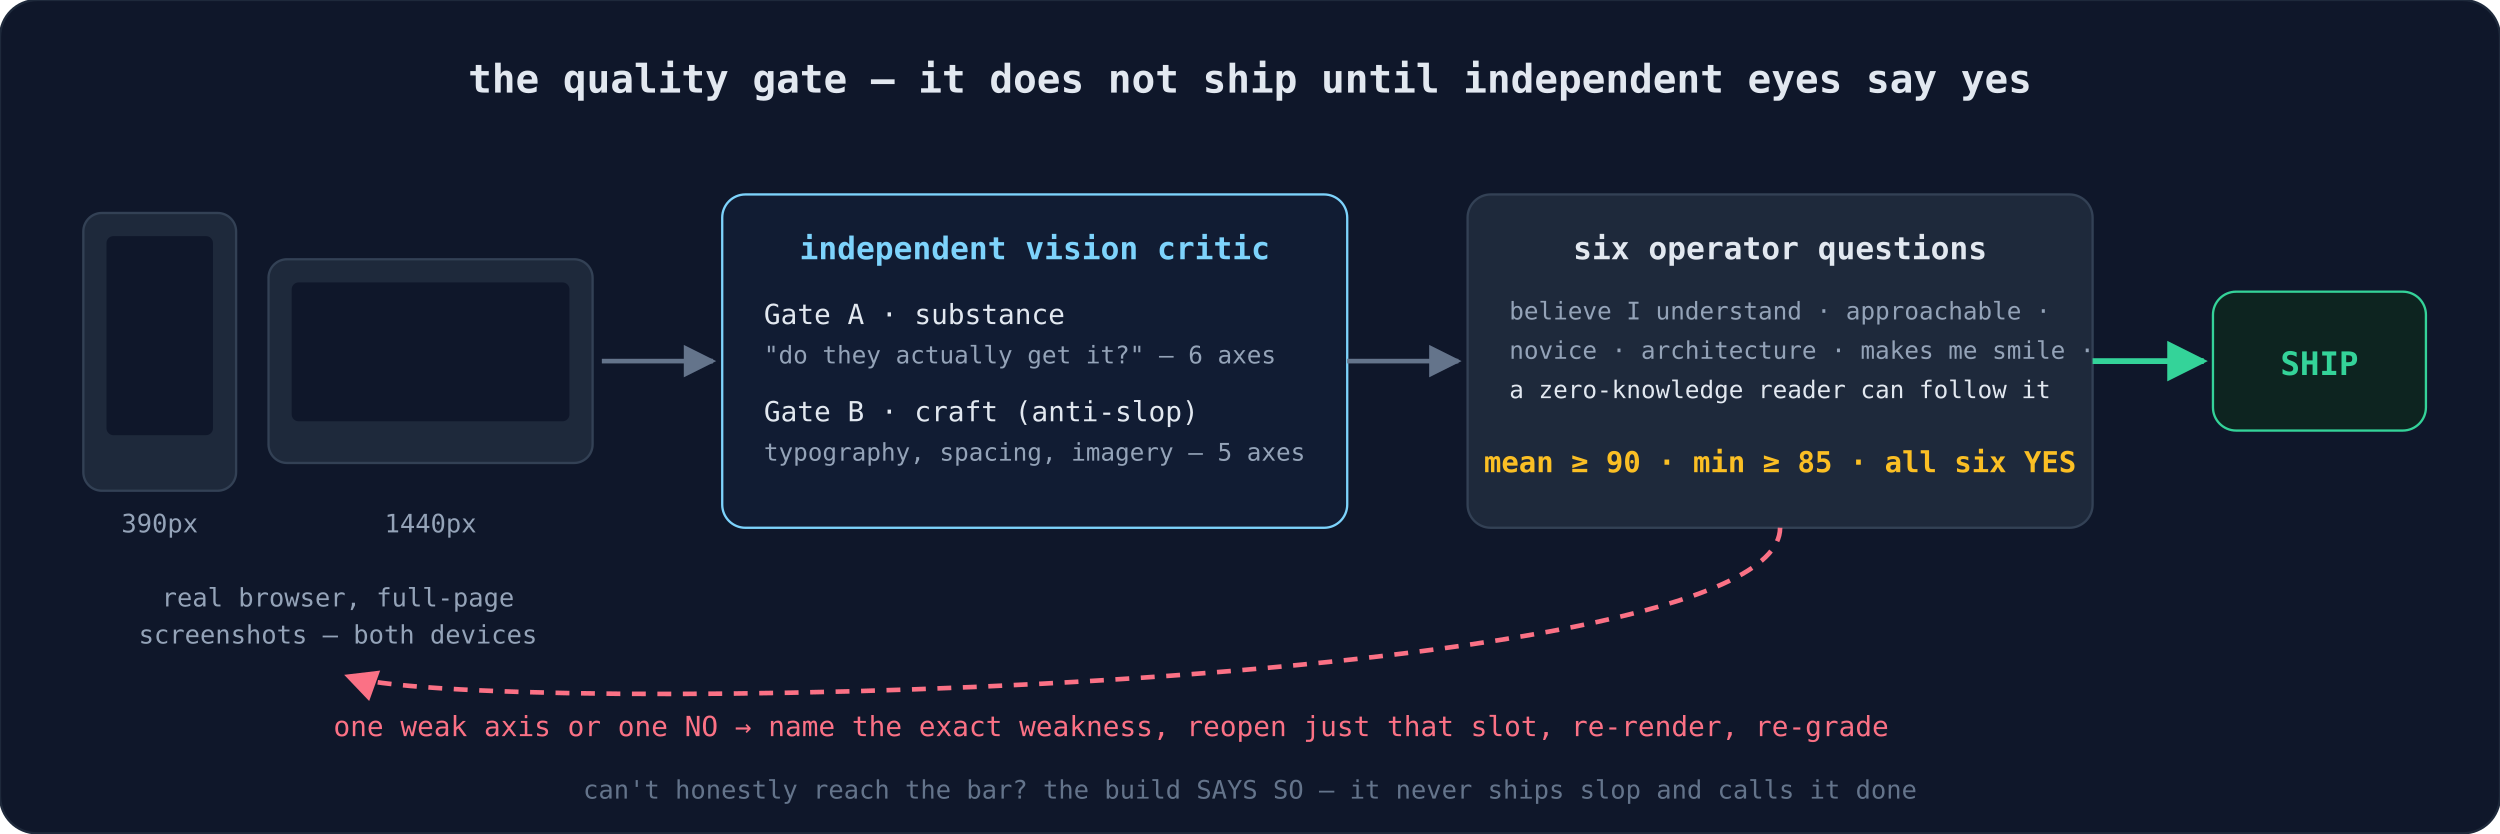
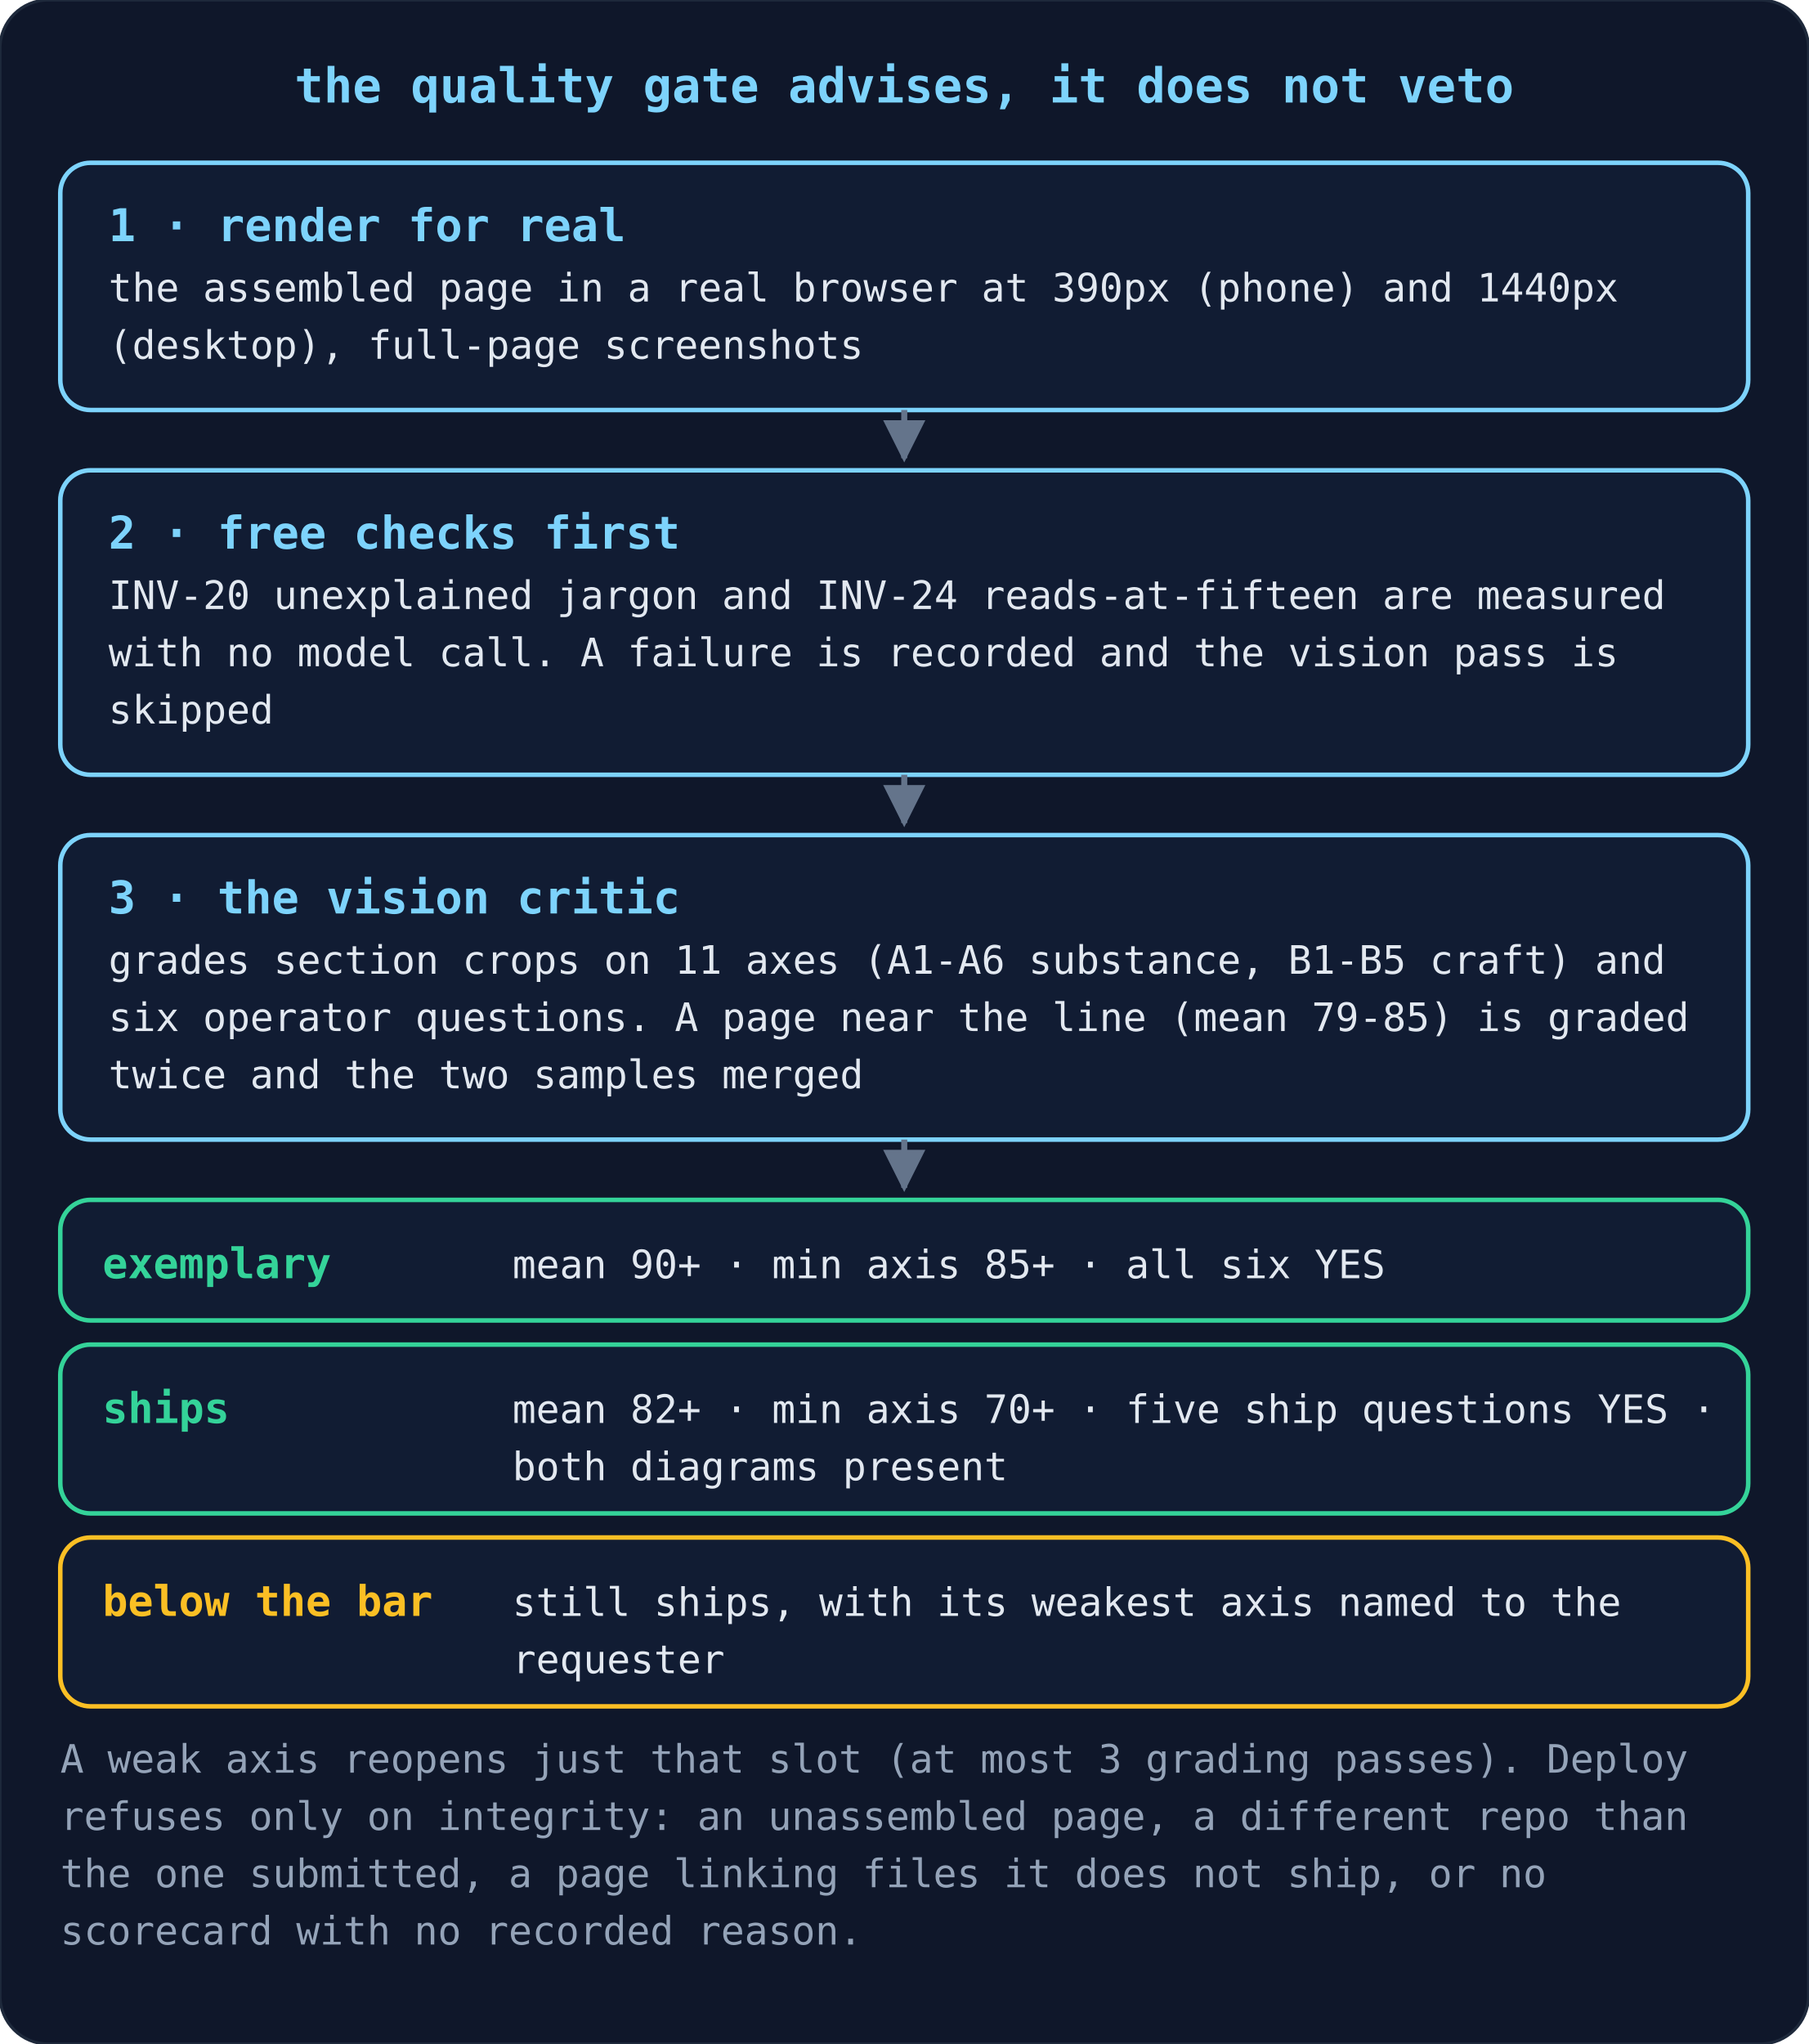
- <svg xmlns="http://www.w3.org/2000/svg" viewBox="0 0 1080 360" font-family="ui-monospace,SFMono-Regular,Menlo,Consolas,monospace">
+ <svg xmlns="http://www.w3.org/2000/svg" viewBox="0 0 600 678" width="600" height="678" role="img" aria-labelledby="gate-t gate-d" font-family="ui-monospace,SFMono-Regular,Menlo,Consolas,monospace">
  <defs>
-     <marker id="arr" viewBox="0 0 10 10" refX="9" refY="5" markerWidth="7" markerHeight="7" orient="auto-start-reverse">
+     <marker id="arr" viewBox="0 0 10 10" refX="9" refY="5" markerWidth="7" markerHeight="7" orient="auto">
      <path d="M0 0 L10 5 L0 10 z" fill="#64748b" />
    </marker>
-     <marker id="arrG" viewBox="0 0 10 10" refX="9" refY="5" markerWidth="7" markerHeight="7" orient="auto-start-reverse">
-       <path d="M0 0 L10 5 L0 10 z" fill="#34d399" />
-     </marker>
-     <marker id="arrR" viewBox="0 0 10 10" refX="9" refY="5" markerWidth="7" markerHeight="7" orient="auto-start-reverse">
-       <path d="M0 0 L10 5 L0 10 z" fill="#fb7185" />
-     </marker>
  </defs>
-   <rect x="0" y="0" width="1080" height="360" rx="16" fill="#0f172a" stroke="#1e293b" />
-   <text x="540" y="40" text-anchor="middle" fill="#e2e8f0" font-size="17" font-weight="bold">the quality gate — it does not ship until independent eyes say yes</text>
-   <rect x="36" y="92" width="66" height="120" rx="8" fill="#1e293b" stroke="#334155" />
-   <rect x="46" y="102" width="46" height="86" rx="3" fill="#0f172a" />
-   <text x="69" y="230" text-anchor="middle" fill="#94a3b8" font-size="11">390px</text>
-   <rect x="116" y="112" width="140" height="88" rx="8" fill="#1e293b" stroke="#334155" />
-   <rect x="126" y="122" width="120" height="60" rx="3" fill="#0f172a" />
-   <text x="186" y="230" text-anchor="middle" fill="#94a3b8" font-size="11">1440px</text>
-   <text x="146" y="262" text-anchor="middle" fill="#94a3b8" font-size="11">real browser, full-page</text>
-   <text x="146" y="278" text-anchor="middle" fill="#94a3b8" font-size="11">screenshots — both devices</text>
-   <line x1="260" y1="156" x2="308" y2="156" stroke="#64748b" stroke-width="2" marker-end="url(#arr)" />
-   <rect x="312" y="84" width="270" height="144" rx="10" fill="#111c33" stroke="#7dd3fc" />
-   <text x="447" y="112" text-anchor="middle" fill="#7dd3fc" font-size="13.5" font-weight="bold">independent vision critic</text>
-   <text x="330" y="140" fill="#e2e8f0" font-size="12">Gate A · substance</text>
-   <text x="330" y="157" fill="#94a3b8" font-size="10.5">"do they actually get it?" — 6 axes</text>
-   <text x="330" y="182" fill="#e2e8f0" font-size="12">Gate B · craft (anti-slop)</text>
-   <text x="330" y="199" fill="#94a3b8" font-size="10.5">typography, spacing, imagery — 5 axes</text>
-   <line x1="582" y1="156" x2="630" y2="156" stroke="#64748b" stroke-width="2" marker-end="url(#arr)" />
-   <rect x="634" y="84" width="270" height="144" rx="10" fill="#1e293b" stroke="#334155" />
-   <text x="769" y="112" text-anchor="middle" fill="#e2e8f0" font-size="13.5" font-weight="bold">six operator questions</text>
-   <text x="652" y="138" fill="#94a3b8" font-size="10.5">believe I understand · approachable ·</text>
-   <text x="652" y="155" fill="#94a3b8" font-size="10.5">novice · architecture · makes me smile ·</text>
-   <text x="652" y="172" fill="#e2e8f0" font-size="10.5">a zero-knowledge reader can follow it</text>
-   <text x="769" y="204" text-anchor="middle" fill="#fbbf24" font-size="12.5" font-weight="bold">mean ≥ 90 · min ≥ 85 · all six YES</text>
-   <line x1="904" y1="156" x2="952" y2="156" stroke="#34d399" stroke-width="2.5" marker-end="url(#arrG)" />
-   <rect x="956" y="126" width="92" height="60" rx="10" fill="#0d2420" stroke="#34d399" />
-   <text x="1002" y="162" text-anchor="middle" fill="#34d399" font-size="14" font-weight="bold">SHIP</text>
-   <path d="M 769 228 C 769 300, 200 310, 150 292" fill="none" stroke="#fb7185" stroke-width="2" stroke-dasharray="6 5" marker-end="url(#arrR)" />
-   <text x="480" y="318" text-anchor="middle" fill="#fb7185" font-size="12">one weak axis or one NO → name the exact weakness, reopen just that slot, re-render, re-grade</text>
-   <text x="540" y="345" text-anchor="middle" fill="#64748b" font-size="11">can't honestly reach the bar? the build SAYS SO — it never ships slop and calls it done</text>
+   <rect x="0" y="0" width="600" height="678" rx="16" fill="#0f172a" stroke="#1e293b" />
+   <text x="300" y="34" fill="#7dd3fc" font-size="16" font-weight="bold" text-anchor="middle">the quality gate advises, it does not veto</text>
+   <rect x="20" y="54" width="560" height="82" rx="10" fill="#111c33" stroke="#7dd3fc" stroke-width="1.5" />
+   <text x="36" y="80" fill="#7dd3fc" font-size="15" font-weight="bold">1 · render for real</text>
+   <text x="36" y="100" fill="#e2e8f0" font-size="13">the assembled page in a real browser at 390px (phone) and 1440px</text>
+   <text x="36" y="119" fill="#e2e8f0" font-size="13">(desktop), full-page screenshots</text>
+   <line x1="300" y1="136" x2="300" y2="152" stroke="#64748b" stroke-width="2" marker-end="url(#arr)" />
+   <rect x="20" y="156" width="560" height="101" rx="10" fill="#111c33" stroke="#7dd3fc" stroke-width="1.5" />
+   <text x="36" y="182" fill="#7dd3fc" font-size="15" font-weight="bold">2 · free checks first</text>
+   <text x="36" y="202" fill="#e2e8f0" font-size="13">INV-20 unexplained jargon and INV-24 reads-at-fifteen are measured</text>
+   <text x="36" y="221" fill="#e2e8f0" font-size="13">with no model call. A failure is recorded and the vision pass is</text>
+   <text x="36" y="240" fill="#e2e8f0" font-size="13">skipped</text>
+   <line x1="300" y1="257" x2="300" y2="273" stroke="#64748b" stroke-width="2" marker-end="url(#arr)" />
+   <rect x="20" y="277" width="560" height="101" rx="10" fill="#111c33" stroke="#7dd3fc" stroke-width="1.5" />
+   <text x="36" y="303" fill="#7dd3fc" font-size="15" font-weight="bold">3 · the vision critic</text>
+   <text x="36" y="323" fill="#e2e8f0" font-size="13">grades section crops on 11 axes (A1-A6 substance, B1-B5 craft) and</text>
+   <text x="36" y="342" fill="#e2e8f0" font-size="13">six operator questions. A page near the line (mean 79-85) is graded</text>
+   <text x="36" y="361" fill="#e2e8f0" font-size="13">twice and the two samples merged</text>
+   <line x1="300" y1="378" x2="300" y2="394" stroke="#64748b" stroke-width="2" marker-end="url(#arr)" />
+   <rect x="20" y="398" width="560" height="40" rx="10" fill="#111c33" stroke="#34d399" stroke-width="1.5" />
+   <text x="34" y="424" fill="#34d399" font-size="14" font-weight="bold">exemplary</text>
+   <text x="170" y="424" fill="#e2e8f0" font-size="13">mean 90+ · min axis 85+ · all six YES</text>
+   <rect x="20" y="446" width="560" height="56" rx="10" fill="#111c33" stroke="#34d399" stroke-width="1.5" />
+   <text x="34" y="472" fill="#34d399" font-size="14" font-weight="bold">ships</text>
+   <text x="170" y="472" fill="#e2e8f0" font-size="13">mean 82+ · min axis 70+ · five ship questions YES ·</text>
+   <text x="170" y="491" fill="#e2e8f0" font-size="13">both diagrams present</text>
+   <rect x="20" y="510" width="560" height="56" rx="10" fill="#111c33" stroke="#fbbf24" stroke-width="1.5" />
+   <text x="34" y="536" fill="#fbbf24" font-size="14" font-weight="bold">below the bar</text>
+   <text x="170" y="536" fill="#e2e8f0" font-size="13">still ships, with its weakest axis named to the</text>
+   <text x="170" y="555" fill="#e2e8f0" font-size="13">requester</text>
+   <text x="20" y="588" fill="#94a3b8" font-size="13">A weak axis reopens just that slot (at most 3 grading passes). Deploy</text>
+   <text x="20" y="607" fill="#94a3b8" font-size="13">refuses only on integrity: an unassembled page, a different repo than</text>
+   <text x="20" y="626" fill="#94a3b8" font-size="13">the one submitted, a page linking files it does not ship, or no</text>
+   <text x="20" y="645" fill="#94a3b8" font-size="13">scorecard with no recorded reason.</text>
</svg>
